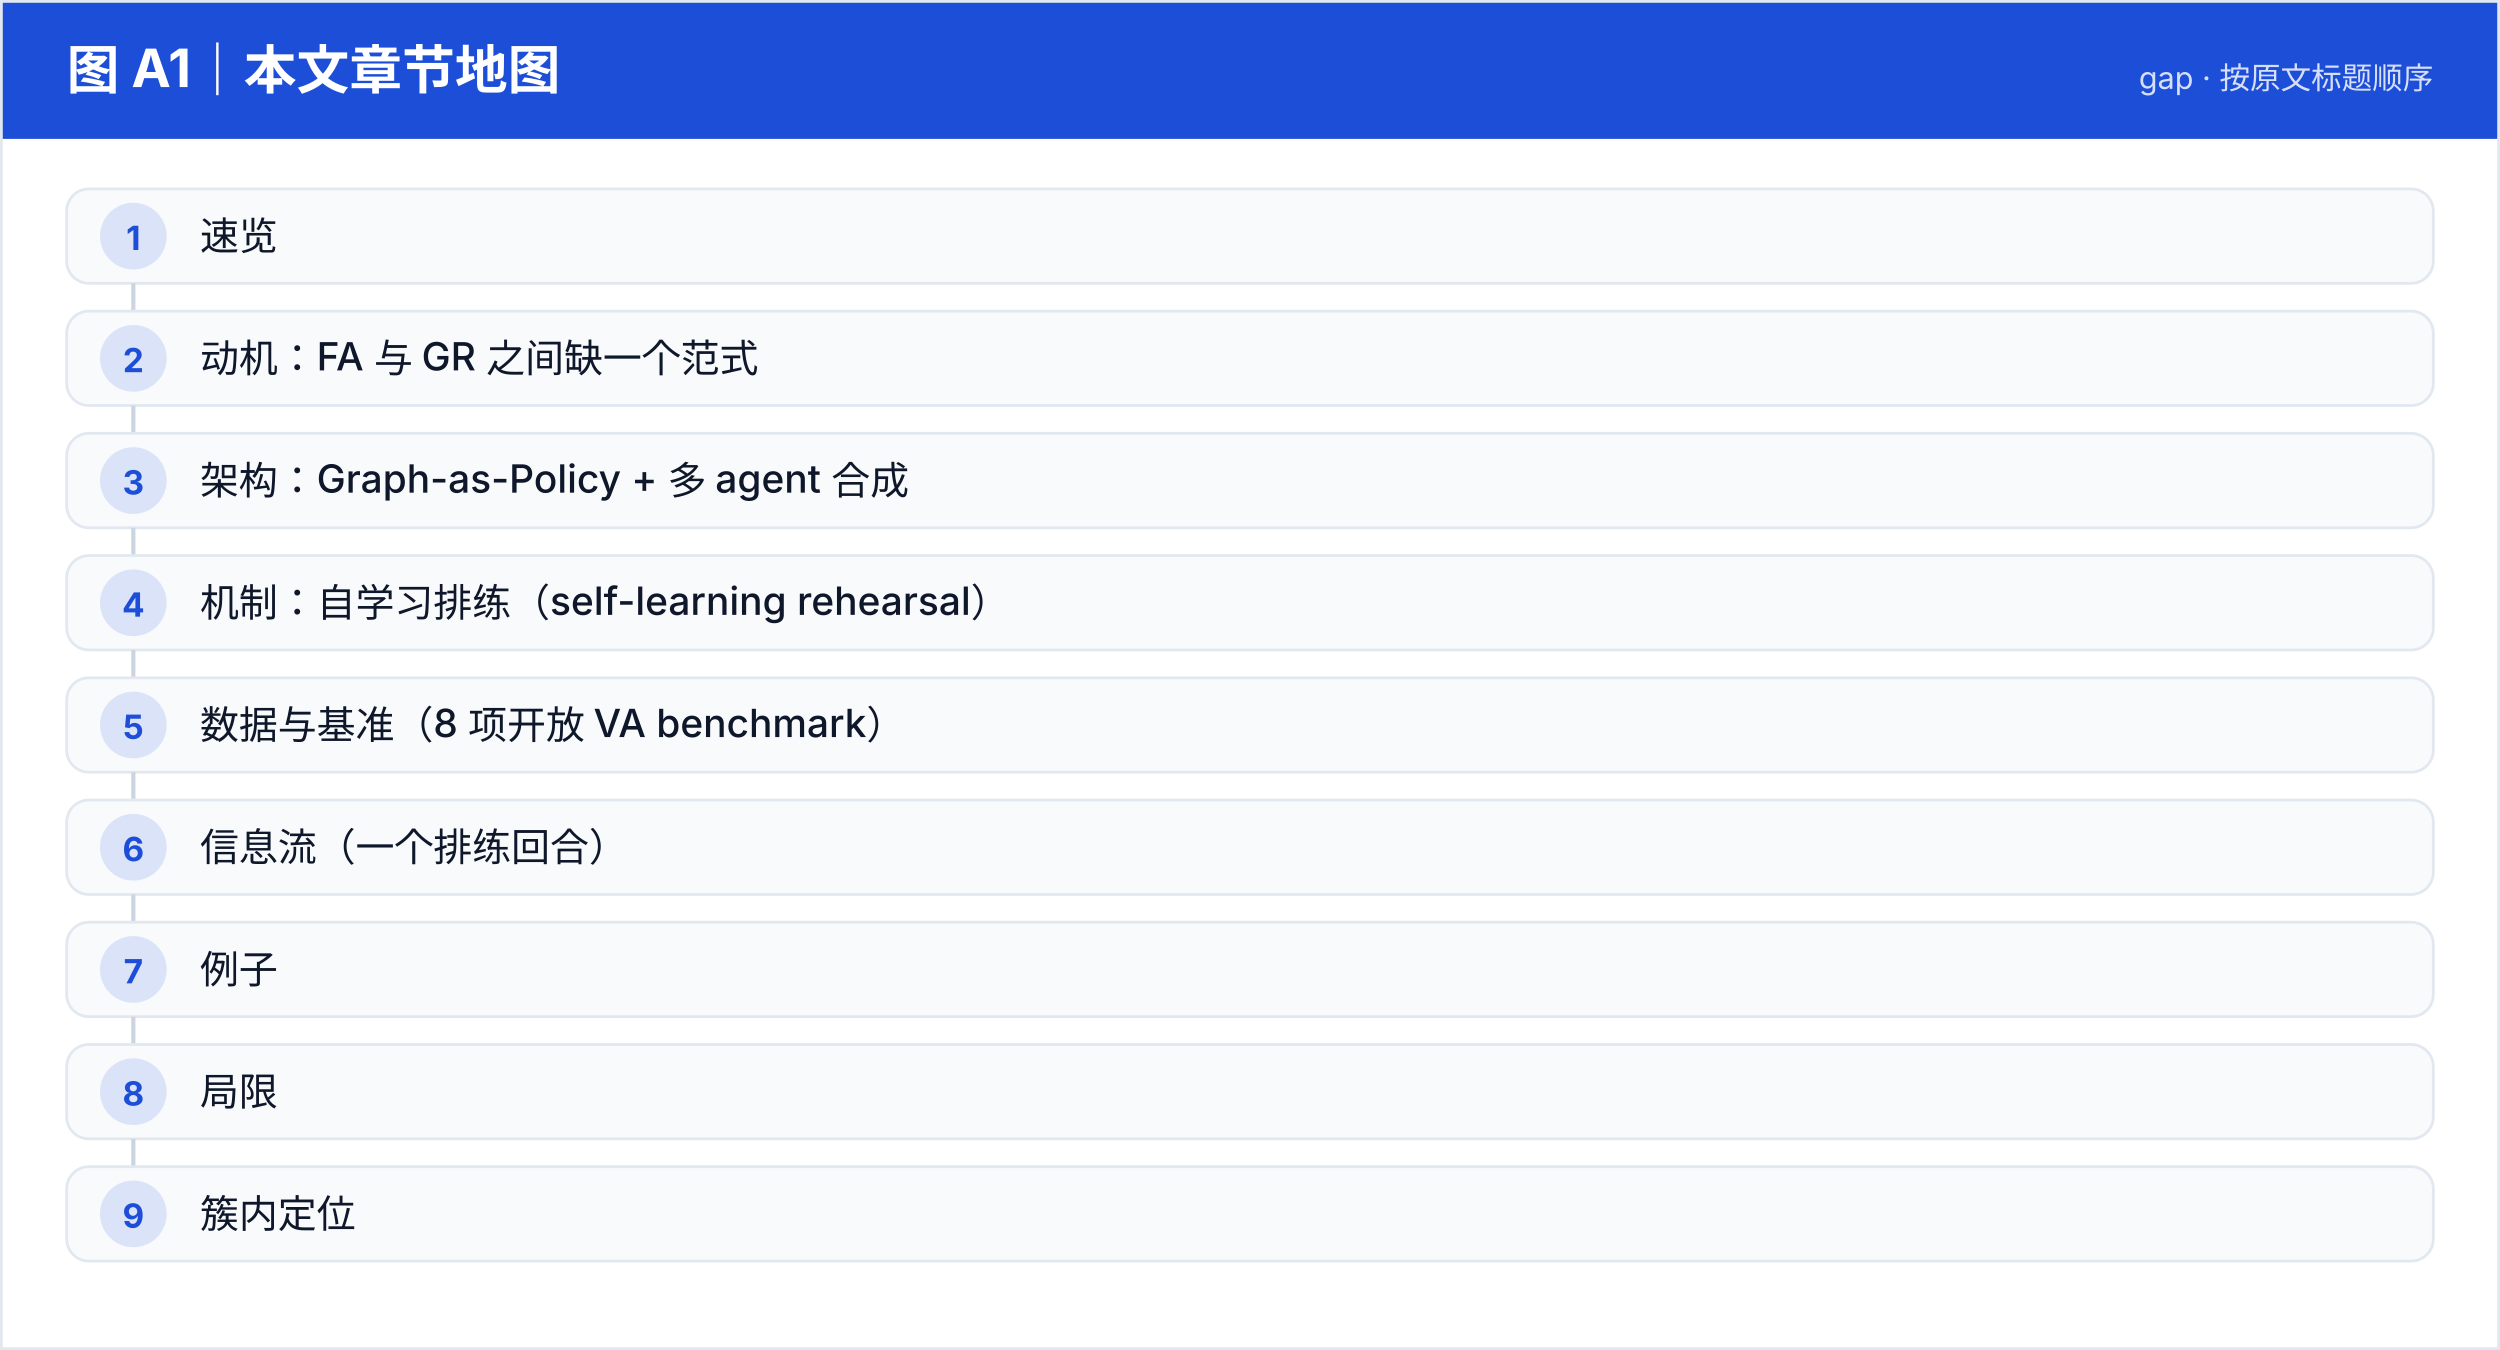
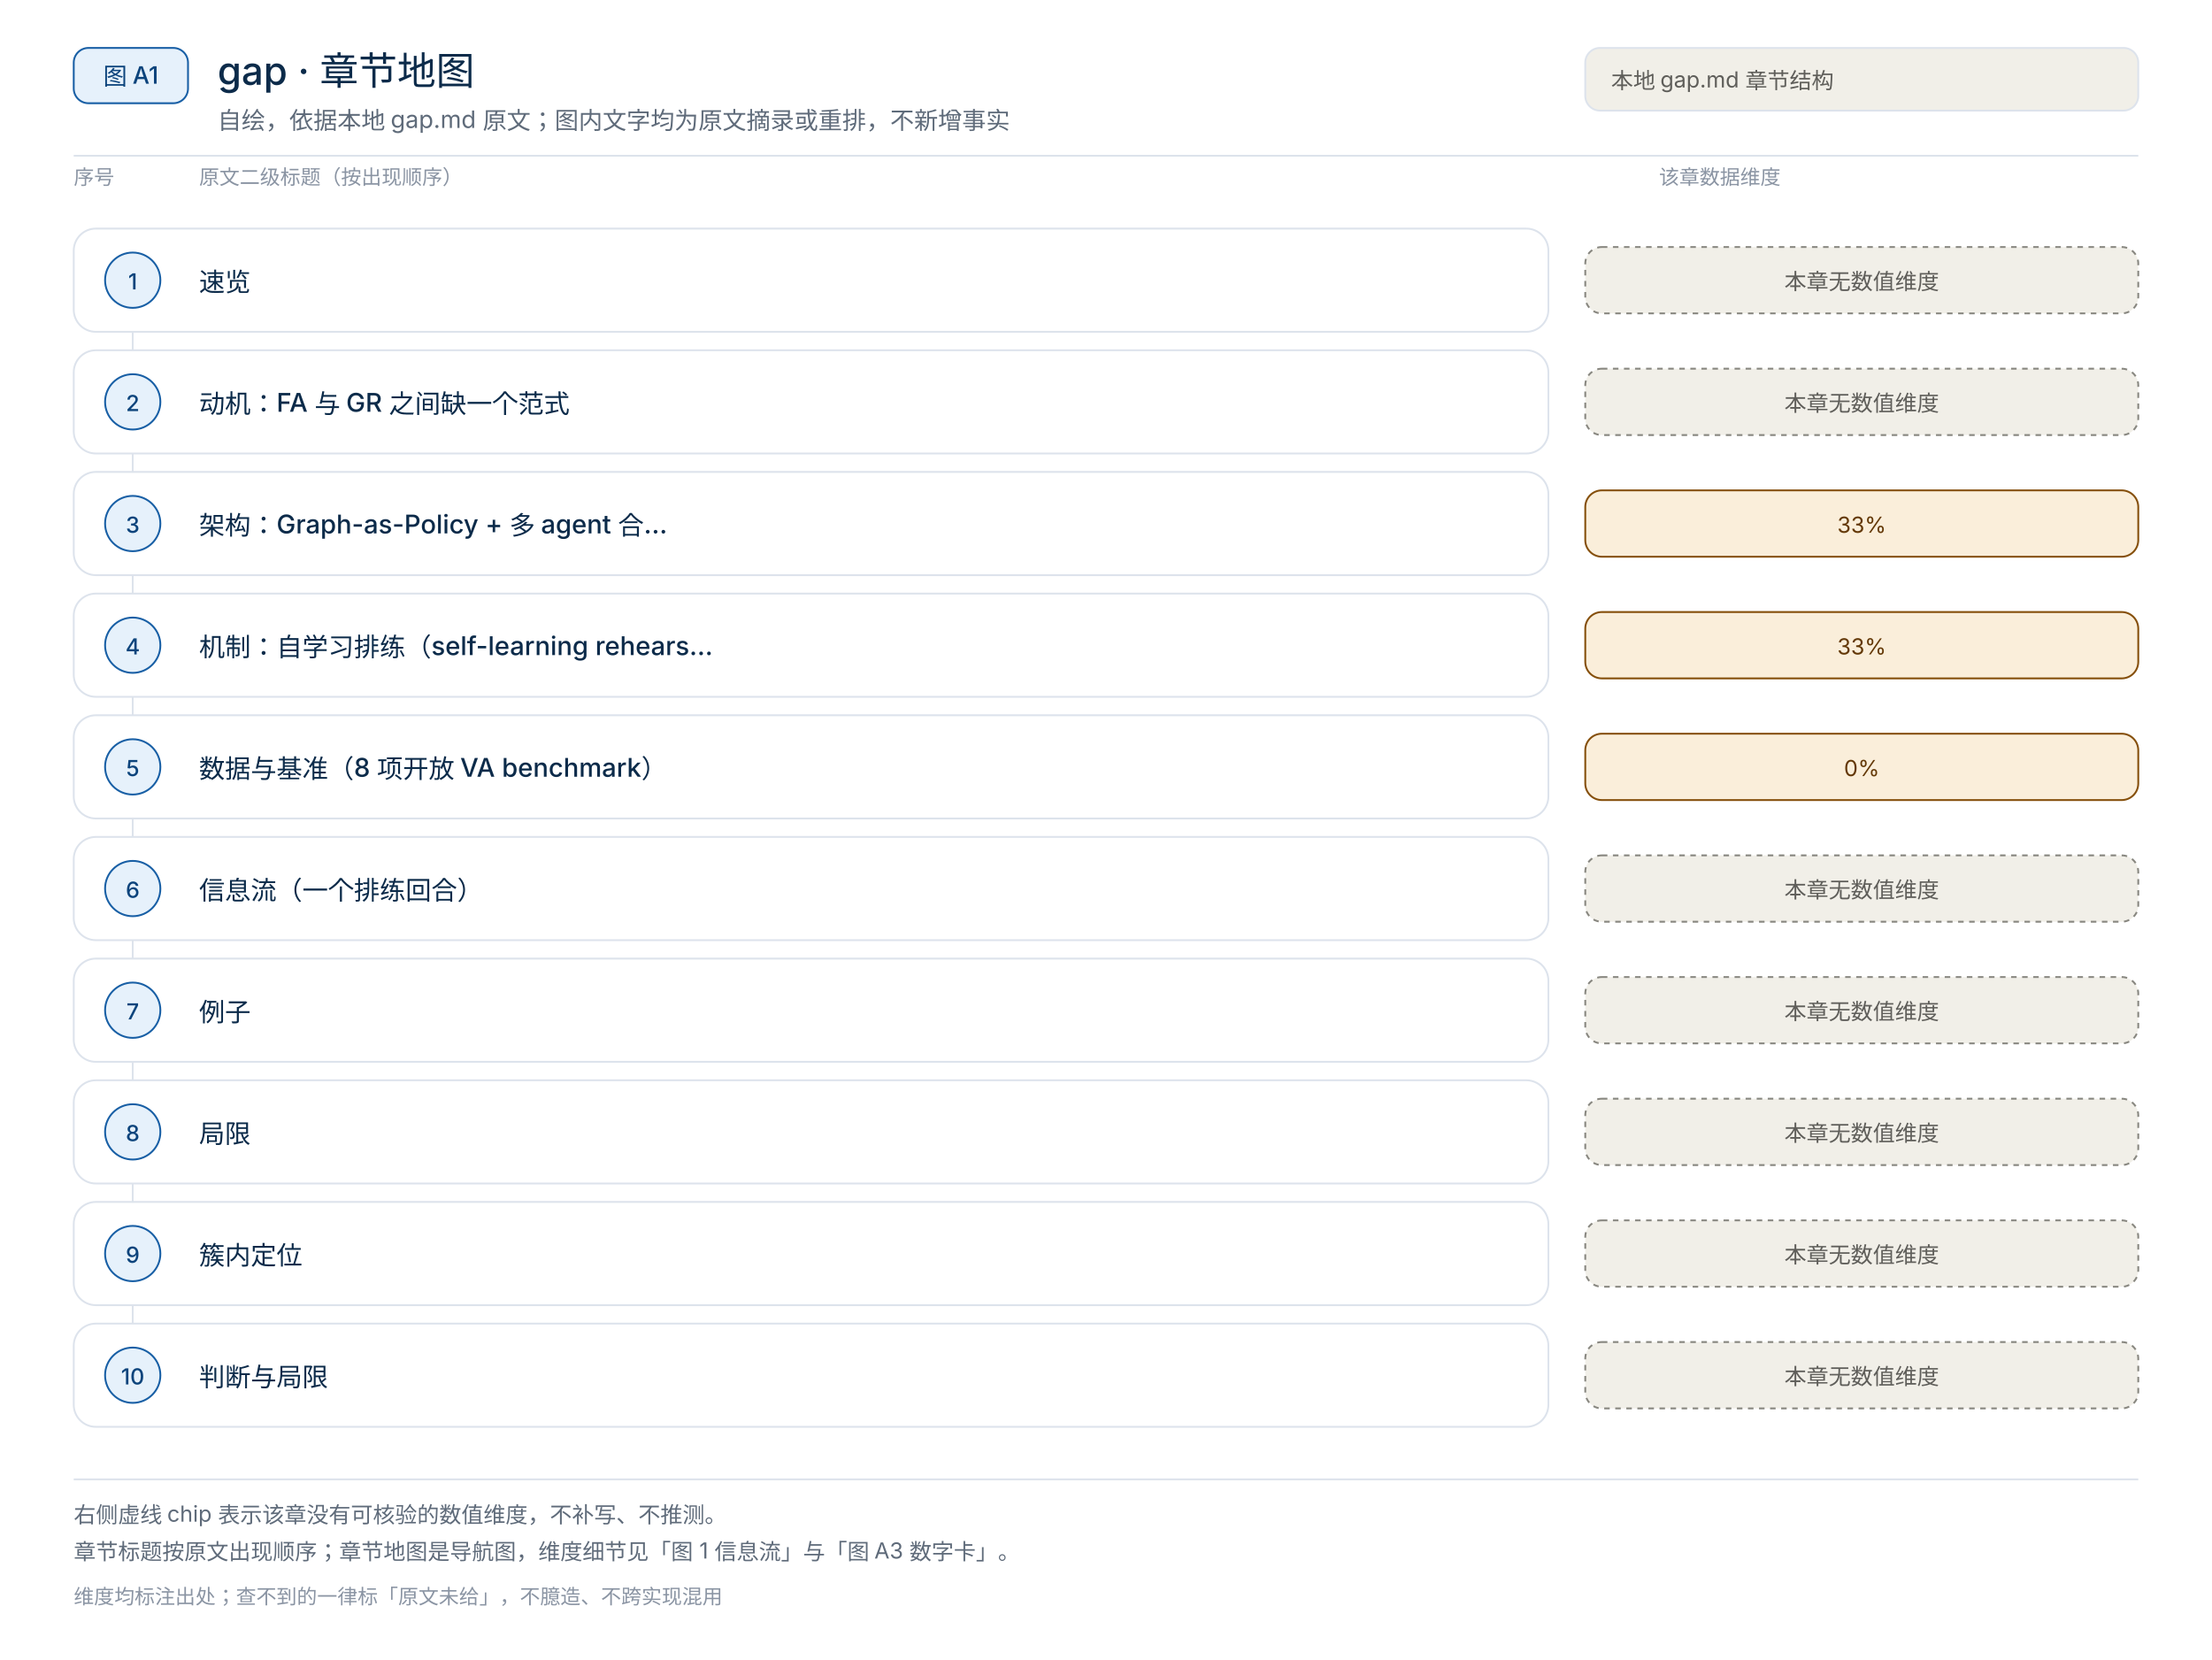
- <svg xmlns="http://www.w3.org/2000/svg" viewBox="0 0 900 486" width="900" height="486" font-family="PingFang SC, -apple-system, BlinkMacSystemFont, Microsoft YaHei, sans-serif">
-   <rect width="900" height="486" fill="#ffffff" />
-   <rect x="0" y="0" width="900" height="50" fill="#1d4ed8" />
-   <text x="24" y="32" font-size="19" fill="#ffffff" font-weight="700" text-anchor="start">图 A1｜本文章节地图</text>
-   <text x="876" y="32" font-size="11" fill="#ffffff" font-weight="400" text-anchor="end" opacity="0.82">gap · 按原文标题顺序</text>
-   <rect x="24" y="68" width="852" height="34" rx="8" fill="#f8fafc" stroke="#e2e8f0" />
-   <circle cx="48" cy="85" r="12" fill="#1d4ed8" opacity="0.14" />
-   <text x="48" y="90" font-size="12" fill="#1d4ed8" font-weight="700" text-anchor="middle">1</text>
-   <text x="72" y="90" font-size="14" fill="#0f172a" font-weight="500" text-anchor="start">速览</text>
-   <path d="M48 102 L48 112" stroke="#cbd5e1" stroke-width="1.5" />
-   <rect x="24" y="112" width="852" height="34" rx="8" fill="#f8fafc" stroke="#e2e8f0" />
-   <circle cx="48" cy="129" r="12" fill="#1d4ed8" opacity="0.14" />
-   <text x="48" y="134" font-size="12" fill="#1d4ed8" font-weight="700" text-anchor="middle">2</text>
-   <text x="72" y="134" font-size="14" fill="#0f172a" font-weight="500" text-anchor="start">动机：FA 与 GR 之间缺一个范式</text>
-   <path d="M48 146 L48 156" stroke="#cbd5e1" stroke-width="1.5" />
-   <rect x="24" y="156" width="852" height="34" rx="8" fill="#f8fafc" stroke="#e2e8f0" />
-   <circle cx="48" cy="173" r="12" fill="#1d4ed8" opacity="0.14" />
-   <text x="48" y="178" font-size="12" fill="#1d4ed8" font-weight="700" text-anchor="middle">3</text>
-   <text x="72" y="178" font-size="14" fill="#0f172a" font-weight="500" text-anchor="start">架构：Graph-as-Policy + 多 agent 合成</text>
-   <path d="M48 190 L48 200" stroke="#cbd5e1" stroke-width="1.5" />
-   <rect x="24" y="200" width="852" height="34" rx="8" fill="#f8fafc" stroke="#e2e8f0" />
-   <circle cx="48" cy="217" r="12" fill="#1d4ed8" opacity="0.14" />
-   <text x="48" y="222" font-size="12" fill="#1d4ed8" font-weight="700" text-anchor="middle">4</text>
-   <text x="72" y="222" font-size="14" fill="#0f172a" font-weight="500" text-anchor="start">机制：自学习排练（self-learning rehearsal）</text>
-   <path d="M48 234 L48 244" stroke="#cbd5e1" stroke-width="1.5" />
-   <rect x="24" y="244" width="852" height="34" rx="8" fill="#f8fafc" stroke="#e2e8f0" />
-   <circle cx="48" cy="261" r="12" fill="#1d4ed8" opacity="0.14" />
-   <text x="48" y="266" font-size="12" fill="#1d4ed8" font-weight="700" text-anchor="middle">5</text>
-   <text x="72" y="266" font-size="14" fill="#0f172a" font-weight="500" text-anchor="start">数据与基准（8 项开放 VA benchmark）</text>
-   <path d="M48 278 L48 288" stroke="#cbd5e1" stroke-width="1.5" />
-   <rect x="24" y="288" width="852" height="34" rx="8" fill="#f8fafc" stroke="#e2e8f0" />
-   <circle cx="48" cy="305" r="12" fill="#1d4ed8" opacity="0.14" />
-   <text x="48" y="310" font-size="12" fill="#1d4ed8" font-weight="700" text-anchor="middle">6</text>
-   <text x="72" y="310" font-size="14" fill="#0f172a" font-weight="500" text-anchor="start">信息流（一个排练回合）</text>
-   <path d="M48 322 L48 332" stroke="#cbd5e1" stroke-width="1.5" />
-   <rect x="24" y="332" width="852" height="34" rx="8" fill="#f8fafc" stroke="#e2e8f0" />
-   <circle cx="48" cy="349" r="12" fill="#1d4ed8" opacity="0.14" />
-   <text x="48" y="354" font-size="12" fill="#1d4ed8" font-weight="700" text-anchor="middle">7</text>
-   <text x="72" y="354" font-size="14" fill="#0f172a" font-weight="500" text-anchor="start">例子</text>
-   <path d="M48 366 L48 376" stroke="#cbd5e1" stroke-width="1.5" />
-   <rect x="24" y="376" width="852" height="34" rx="8" fill="#f8fafc" stroke="#e2e8f0" />
-   <circle cx="48" cy="393" r="12" fill="#1d4ed8" opacity="0.14" />
-   <text x="48" y="398" font-size="12" fill="#1d4ed8" font-weight="700" text-anchor="middle">8</text>
-   <text x="72" y="398" font-size="14" fill="#0f172a" font-weight="500" text-anchor="start">局限</text>
-   <path d="M48 410 L48 420" stroke="#cbd5e1" stroke-width="1.5" />
-   <rect x="24" y="420" width="852" height="34" rx="8" fill="#f8fafc" stroke="#e2e8f0" />
-   <circle cx="48" cy="437" r="12" fill="#1d4ed8" opacity="0.14" />
-   <text x="48" y="442" font-size="12" fill="#1d4ed8" font-weight="700" text-anchor="middle">9</text>
-   <text x="72" y="442" font-size="14" fill="#0f172a" font-weight="500" text-anchor="start">簇内定位</text>
-   <rect x="0.5" y="0.5" width="899" height="485" fill="none" stroke="#e2e8f0" />
+ <svg xmlns="http://www.w3.org/2000/svg" width="1200" height="900" viewBox="0 0 1200 900" role="img">
+   <defs>
+     <marker id="arrow" viewBox="0 0 10 10" refX="8" refY="5" markerWidth="6" markerHeight="6" orient="auto-start-reverse">
+       <path d="M2 1L8 5L2 9" fill="none" stroke="#185FA5" stroke-width="1.6" stroke-linecap="round" stroke-linejoin="round" />
+     </marker>
+   </defs>
+   <rect x="0" y="0" width="1200" height="900" rx="0" fill="#FFFFFF" stroke="#FFFFFF" stroke-width="1" />
+   <text x="118" y="46" font-family="-apple-system,BlinkMacSystemFont,'PingFang SC','Microsoft YaHei',sans-serif" font-size="21" font-weight="500" fill="#0C2B4A" text-anchor="start">gap · 章节地图</text>
+   <text x="118" y="70" font-family="-apple-system,BlinkMacSystemFont,'PingFang SC','Microsoft YaHei',sans-serif" font-size="13" font-weight="400" fill="#5F6B7A" text-anchor="start">自绘，依据本地 gap.md 原文；图内文字均为原文摘录或重排，不新增事实</text>
+   <rect x="40" y="84" width="1120" height="1" rx="0" fill="#DDE3EC" stroke="#DDE3EC" stroke-width="0" />
+   <rect x="860" y="26" width="300" height="34" rx="8" fill="#F1EFE8" stroke="#DDE3EC" stroke-width="1" />
+   <text x="874" y="48" font-family="-apple-system,BlinkMacSystemFont,'PingFang SC','Microsoft YaHei',sans-serif" font-size="12" font-weight="400" fill="#5F5E5A" text-anchor="start">本地 gap.md 章节结构</text>
+   <rect x="40" y="26" width="62" height="30" rx="8" fill="#E6F1FB" stroke="#185FA5" stroke-width="1" />
+   <text x="71" y="46" font-family="-apple-system,BlinkMacSystemFont,'PingFang SC','Microsoft YaHei',sans-serif" font-size="13" font-weight="500" fill="#0C447C" text-anchor="middle">图 A1</text>
+   <text x="40" y="100" font-family="-apple-system,BlinkMacSystemFont,'PingFang SC','Microsoft YaHei',sans-serif" font-size="11" font-weight="400" fill="#8A94A3" text-anchor="start">序号</text>
+   <text x="108" y="100" font-family="-apple-system,BlinkMacSystemFont,'PingFang SC','Microsoft YaHei',sans-serif" font-size="11" font-weight="400" fill="#8A94A3" text-anchor="start">原文二级标题（按出现顺序）</text>
+   <text x="900" y="100" font-family="-apple-system,BlinkMacSystemFont,'PingFang SC','Microsoft YaHei',sans-serif" font-size="11" font-weight="400" fill="#8A94A3" text-anchor="start">该章数据维度</text>
+   <rect x="40" y="124" width="800" height="56" rx="12" fill="#FFFFFF" stroke="#DDE3EC" stroke-width="1" />
+   <circle cx="72" cy="152" r="15" fill="#E6F1FB" stroke="#185FA5" stroke-width="1" />
+   <text x="72" y="157" font-family="-apple-system,BlinkMacSystemFont,'PingFang SC','Microsoft YaHei',sans-serif" font-size="12" font-weight="500" fill="#0C447C" text-anchor="middle">1</text>
+   <text x="108" y="158" font-family="-apple-system,BlinkMacSystemFont,'PingFang SC','Microsoft YaHei',sans-serif" font-size="14" font-weight="500" fill="#0C2B4A" text-anchor="start">速览</text>
+   <rect x="860" y="134" width="300" height="36" rx="9" fill="#F1EFE8" stroke="#888780" stroke-width="1" stroke-dasharray="3 3" />
+   <text x="1010" y="157" font-family="-apple-system,BlinkMacSystemFont,'PingFang SC','Microsoft YaHei',sans-serif" font-size="12" font-weight="400" fill="#5F5E5A" text-anchor="middle">本章无数值维度</text>
+   <path d="M72 180 L72 190" fill="none" stroke="#DDE3EC" stroke-width="1" />
+   <rect x="40" y="190" width="800" height="56" rx="12" fill="#FFFFFF" stroke="#DDE3EC" stroke-width="1" />
+   <circle cx="72" cy="218" r="15" fill="#E6F1FB" stroke="#185FA5" stroke-width="1" />
+   <text x="72" y="223" font-family="-apple-system,BlinkMacSystemFont,'PingFang SC','Microsoft YaHei',sans-serif" font-size="12" font-weight="500" fill="#0C447C" text-anchor="middle">2</text>
+   <text x="108" y="224" font-family="-apple-system,BlinkMacSystemFont,'PingFang SC','Microsoft YaHei',sans-serif" font-size="14" font-weight="500" fill="#0C2B4A" text-anchor="start">动机：FA 与 GR 之间缺一个范式</text>
+   <rect x="860" y="200" width="300" height="36" rx="9" fill="#F1EFE8" stroke="#888780" stroke-width="1" stroke-dasharray="3 3" />
+   <text x="1010" y="223" font-family="-apple-system,BlinkMacSystemFont,'PingFang SC','Microsoft YaHei',sans-serif" font-size="12" font-weight="400" fill="#5F5E5A" text-anchor="middle">本章无数值维度</text>
+   <path d="M72 246 L72 256" fill="none" stroke="#DDE3EC" stroke-width="1" />
+   <rect x="40" y="256" width="800" height="56" rx="12" fill="#FFFFFF" stroke="#DDE3EC" stroke-width="1" />
+   <circle cx="72" cy="284" r="15" fill="#E6F1FB" stroke="#185FA5" stroke-width="1" />
+   <text x="72" y="289" font-family="-apple-system,BlinkMacSystemFont,'PingFang SC','Microsoft YaHei',sans-serif" font-size="12" font-weight="500" fill="#0C447C" text-anchor="middle">3</text>
+   <text x="108" y="290" font-family="-apple-system,BlinkMacSystemFont,'PingFang SC','Microsoft YaHei',sans-serif" font-size="14" font-weight="500" fill="#0C2B4A" text-anchor="start">架构：Graph-as-Policy + 多 agent 合…</text>
+   <rect x="860" y="266" width="300" height="36" rx="9" fill="#FAEEDA" stroke="#854F0B" stroke-width="1" />
+   <text x="1010" y="289" font-family="-apple-system,BlinkMacSystemFont,'PingFang SC','Microsoft YaHei',sans-serif" font-size="12" font-weight="400" fill="#633806" text-anchor="middle">33%</text>
+   <path d="M72 312 L72 322" fill="none" stroke="#DDE3EC" stroke-width="1" />
+   <rect x="40" y="322" width="800" height="56" rx="12" fill="#FFFFFF" stroke="#DDE3EC" stroke-width="1" />
+   <circle cx="72" cy="350" r="15" fill="#E6F1FB" stroke="#185FA5" stroke-width="1" />
+   <text x="72" y="355" font-family="-apple-system,BlinkMacSystemFont,'PingFang SC','Microsoft YaHei',sans-serif" font-size="12" font-weight="500" fill="#0C447C" text-anchor="middle">4</text>
+   <text x="108" y="356" font-family="-apple-system,BlinkMacSystemFont,'PingFang SC','Microsoft YaHei',sans-serif" font-size="14" font-weight="500" fill="#0C2B4A" text-anchor="start">机制：自学习排练（self-learning rehears…</text>
+   <rect x="860" y="332" width="300" height="36" rx="9" fill="#FAEEDA" stroke="#854F0B" stroke-width="1" />
+   <text x="1010" y="355" font-family="-apple-system,BlinkMacSystemFont,'PingFang SC','Microsoft YaHei',sans-serif" font-size="12" font-weight="400" fill="#633806" text-anchor="middle">33%</text>
+   <path d="M72 378 L72 388" fill="none" stroke="#DDE3EC" stroke-width="1" />
+   <rect x="40" y="388" width="800" height="56" rx="12" fill="#FFFFFF" stroke="#DDE3EC" stroke-width="1" />
+   <circle cx="72" cy="416" r="15" fill="#E6F1FB" stroke="#185FA5" stroke-width="1" />
+   <text x="72" y="421" font-family="-apple-system,BlinkMacSystemFont,'PingFang SC','Microsoft YaHei',sans-serif" font-size="12" font-weight="500" fill="#0C447C" text-anchor="middle">5</text>
+   <text x="108" y="422" font-family="-apple-system,BlinkMacSystemFont,'PingFang SC','Microsoft YaHei',sans-serif" font-size="14" font-weight="500" fill="#0C2B4A" text-anchor="start">数据与基准（8 项开放 VA benchmark）</text>
+   <rect x="860" y="398" width="300" height="36" rx="9" fill="#FAEEDA" stroke="#854F0B" stroke-width="1" />
+   <text x="1010" y="421" font-family="-apple-system,BlinkMacSystemFont,'PingFang SC','Microsoft YaHei',sans-serif" font-size="12" font-weight="400" fill="#633806" text-anchor="middle">0%</text>
+   <path d="M72 444 L72 454" fill="none" stroke="#DDE3EC" stroke-width="1" />
+   <rect x="40" y="454" width="800" height="56" rx="12" fill="#FFFFFF" stroke="#DDE3EC" stroke-width="1" />
+   <circle cx="72" cy="482" r="15" fill="#E6F1FB" stroke="#185FA5" stroke-width="1" />
+   <text x="72" y="487" font-family="-apple-system,BlinkMacSystemFont,'PingFang SC','Microsoft YaHei',sans-serif" font-size="12" font-weight="500" fill="#0C447C" text-anchor="middle">6</text>
+   <text x="108" y="488" font-family="-apple-system,BlinkMacSystemFont,'PingFang SC','Microsoft YaHei',sans-serif" font-size="14" font-weight="500" fill="#0C2B4A" text-anchor="start">信息流（一个排练回合）</text>
+   <rect x="860" y="464" width="300" height="36" rx="9" fill="#F1EFE8" stroke="#888780" stroke-width="1" stroke-dasharray="3 3" />
+   <text x="1010" y="487" font-family="-apple-system,BlinkMacSystemFont,'PingFang SC','Microsoft YaHei',sans-serif" font-size="12" font-weight="400" fill="#5F5E5A" text-anchor="middle">本章无数值维度</text>
+   <path d="M72 510 L72 520" fill="none" stroke="#DDE3EC" stroke-width="1" />
+   <rect x="40" y="520" width="800" height="56" rx="12" fill="#FFFFFF" stroke="#DDE3EC" stroke-width="1" />
+   <circle cx="72" cy="548" r="15" fill="#E6F1FB" stroke="#185FA5" stroke-width="1" />
+   <text x="72" y="553" font-family="-apple-system,BlinkMacSystemFont,'PingFang SC','Microsoft YaHei',sans-serif" font-size="12" font-weight="500" fill="#0C447C" text-anchor="middle">7</text>
+   <text x="108" y="554" font-family="-apple-system,BlinkMacSystemFont,'PingFang SC','Microsoft YaHei',sans-serif" font-size="14" font-weight="500" fill="#0C2B4A" text-anchor="start">例子</text>
+   <rect x="860" y="530" width="300" height="36" rx="9" fill="#F1EFE8" stroke="#888780" stroke-width="1" stroke-dasharray="3 3" />
+   <text x="1010" y="553" font-family="-apple-system,BlinkMacSystemFont,'PingFang SC','Microsoft YaHei',sans-serif" font-size="12" font-weight="400" fill="#5F5E5A" text-anchor="middle">本章无数值维度</text>
+   <path d="M72 576 L72 586" fill="none" stroke="#DDE3EC" stroke-width="1" />
+   <rect x="40" y="586" width="800" height="56" rx="12" fill="#FFFFFF" stroke="#DDE3EC" stroke-width="1" />
+   <circle cx="72" cy="614" r="15" fill="#E6F1FB" stroke="#185FA5" stroke-width="1" />
+   <text x="72" y="619" font-family="-apple-system,BlinkMacSystemFont,'PingFang SC','Microsoft YaHei',sans-serif" font-size="12" font-weight="500" fill="#0C447C" text-anchor="middle">8</text>
+   <text x="108" y="620" font-family="-apple-system,BlinkMacSystemFont,'PingFang SC','Microsoft YaHei',sans-serif" font-size="14" font-weight="500" fill="#0C2B4A" text-anchor="start">局限</text>
+   <rect x="860" y="596" width="300" height="36" rx="9" fill="#F1EFE8" stroke="#888780" stroke-width="1" stroke-dasharray="3 3" />
+   <text x="1010" y="619" font-family="-apple-system,BlinkMacSystemFont,'PingFang SC','Microsoft YaHei',sans-serif" font-size="12" font-weight="400" fill="#5F5E5A" text-anchor="middle">本章无数值维度</text>
+   <path d="M72 642 L72 652" fill="none" stroke="#DDE3EC" stroke-width="1" />
+   <rect x="40" y="652" width="800" height="56" rx="12" fill="#FFFFFF" stroke="#DDE3EC" stroke-width="1" />
+   <circle cx="72" cy="680" r="15" fill="#E6F1FB" stroke="#185FA5" stroke-width="1" />
+   <text x="72" y="685" font-family="-apple-system,BlinkMacSystemFont,'PingFang SC','Microsoft YaHei',sans-serif" font-size="12" font-weight="500" fill="#0C447C" text-anchor="middle">9</text>
+   <text x="108" y="686" font-family="-apple-system,BlinkMacSystemFont,'PingFang SC','Microsoft YaHei',sans-serif" font-size="14" font-weight="500" fill="#0C2B4A" text-anchor="start">簇内定位</text>
+   <rect x="860" y="662" width="300" height="36" rx="9" fill="#F1EFE8" stroke="#888780" stroke-width="1" stroke-dasharray="3 3" />
+   <text x="1010" y="685" font-family="-apple-system,BlinkMacSystemFont,'PingFang SC','Microsoft YaHei',sans-serif" font-size="12" font-weight="400" fill="#5F5E5A" text-anchor="middle">本章无数值维度</text>
+   <path d="M72 708 L72 718" fill="none" stroke="#DDE3EC" stroke-width="1" />
+   <rect x="40" y="718" width="800" height="56" rx="12" fill="#FFFFFF" stroke="#DDE3EC" stroke-width="1" />
+   <circle cx="72" cy="746" r="15" fill="#E6F1FB" stroke="#185FA5" stroke-width="1" />
+   <text x="72" y="751" font-family="-apple-system,BlinkMacSystemFont,'PingFang SC','Microsoft YaHei',sans-serif" font-size="12" font-weight="500" fill="#0C447C" text-anchor="middle">10</text>
+   <text x="108" y="752" font-family="-apple-system,BlinkMacSystemFont,'PingFang SC','Microsoft YaHei',sans-serif" font-size="14" font-weight="500" fill="#0C2B4A" text-anchor="start">判断与局限</text>
+   <rect x="860" y="728" width="300" height="36" rx="9" fill="#F1EFE8" stroke="#888780" stroke-width="1" stroke-dasharray="3 3" />
+   <text x="1010" y="751" font-family="-apple-system,BlinkMacSystemFont,'PingFang SC','Microsoft YaHei',sans-serif" font-size="12" font-weight="400" fill="#5F5E5A" text-anchor="middle">本章无数值维度</text>
+   <rect x="40" y="802" width="1120" height="1" rx="0" fill="#DDE3EC" stroke="#DDE3EC" stroke-width="0" />
+   <text x="40" y="826" font-family="-apple-system,BlinkMacSystemFont,'PingFang SC','Microsoft YaHei',sans-serif" font-size="12" font-weight="400" fill="#5F6B7A" text-anchor="start">右侧虚线 chip 表示该章没有可核验的数值维度，不补写、不推测。</text>
+   <text x="40" y="846" font-family="-apple-system,BlinkMacSystemFont,'PingFang SC','Microsoft YaHei',sans-serif" font-size="12" font-weight="400" fill="#5F6B7A" text-anchor="start">章节标题按原文出现顺序；章节地图是导航图，维度细节见「图 1 信息流」与「图 A3 数字卡」。</text>
+   <text x="40" y="870" font-family="-apple-system,BlinkMacSystemFont,'PingFang SC','Microsoft YaHei',sans-serif" font-size="11" font-weight="400" fill="#8A94A3" text-anchor="start">维度均标注出处；查不到的一律标「原文未给」，不臆造、不跨实现混用</text>
</svg>
